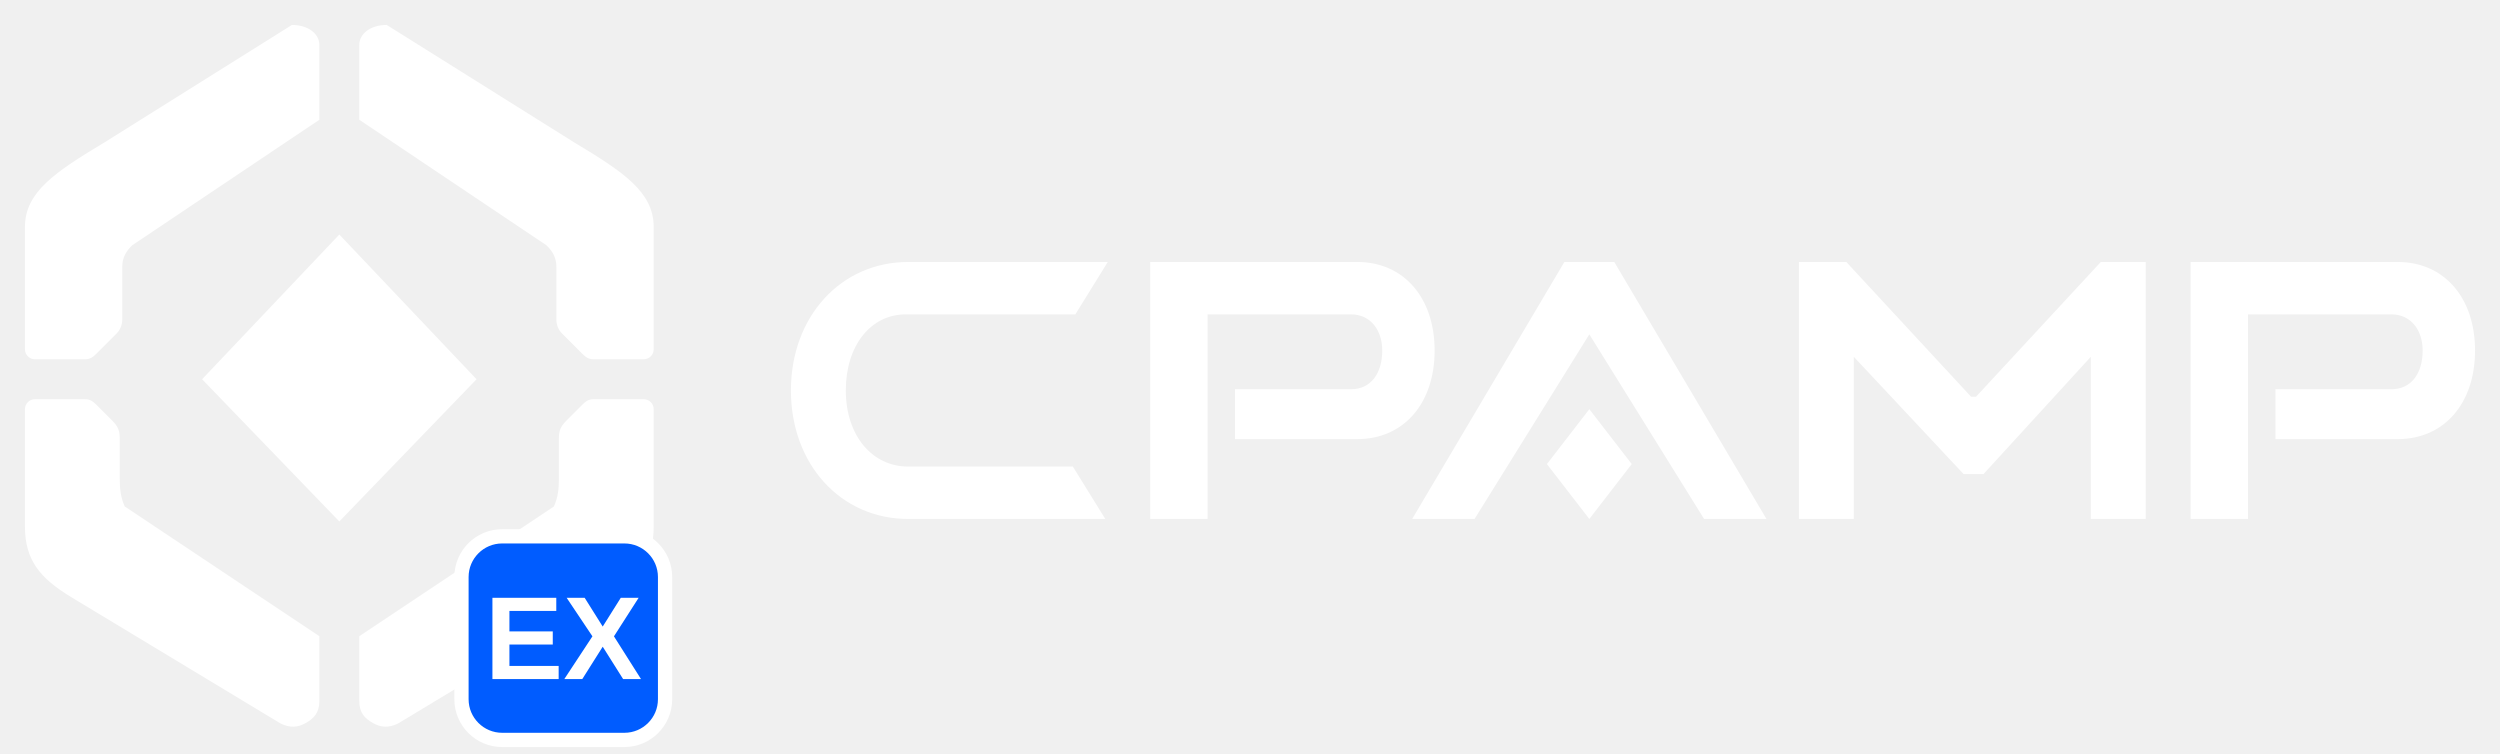
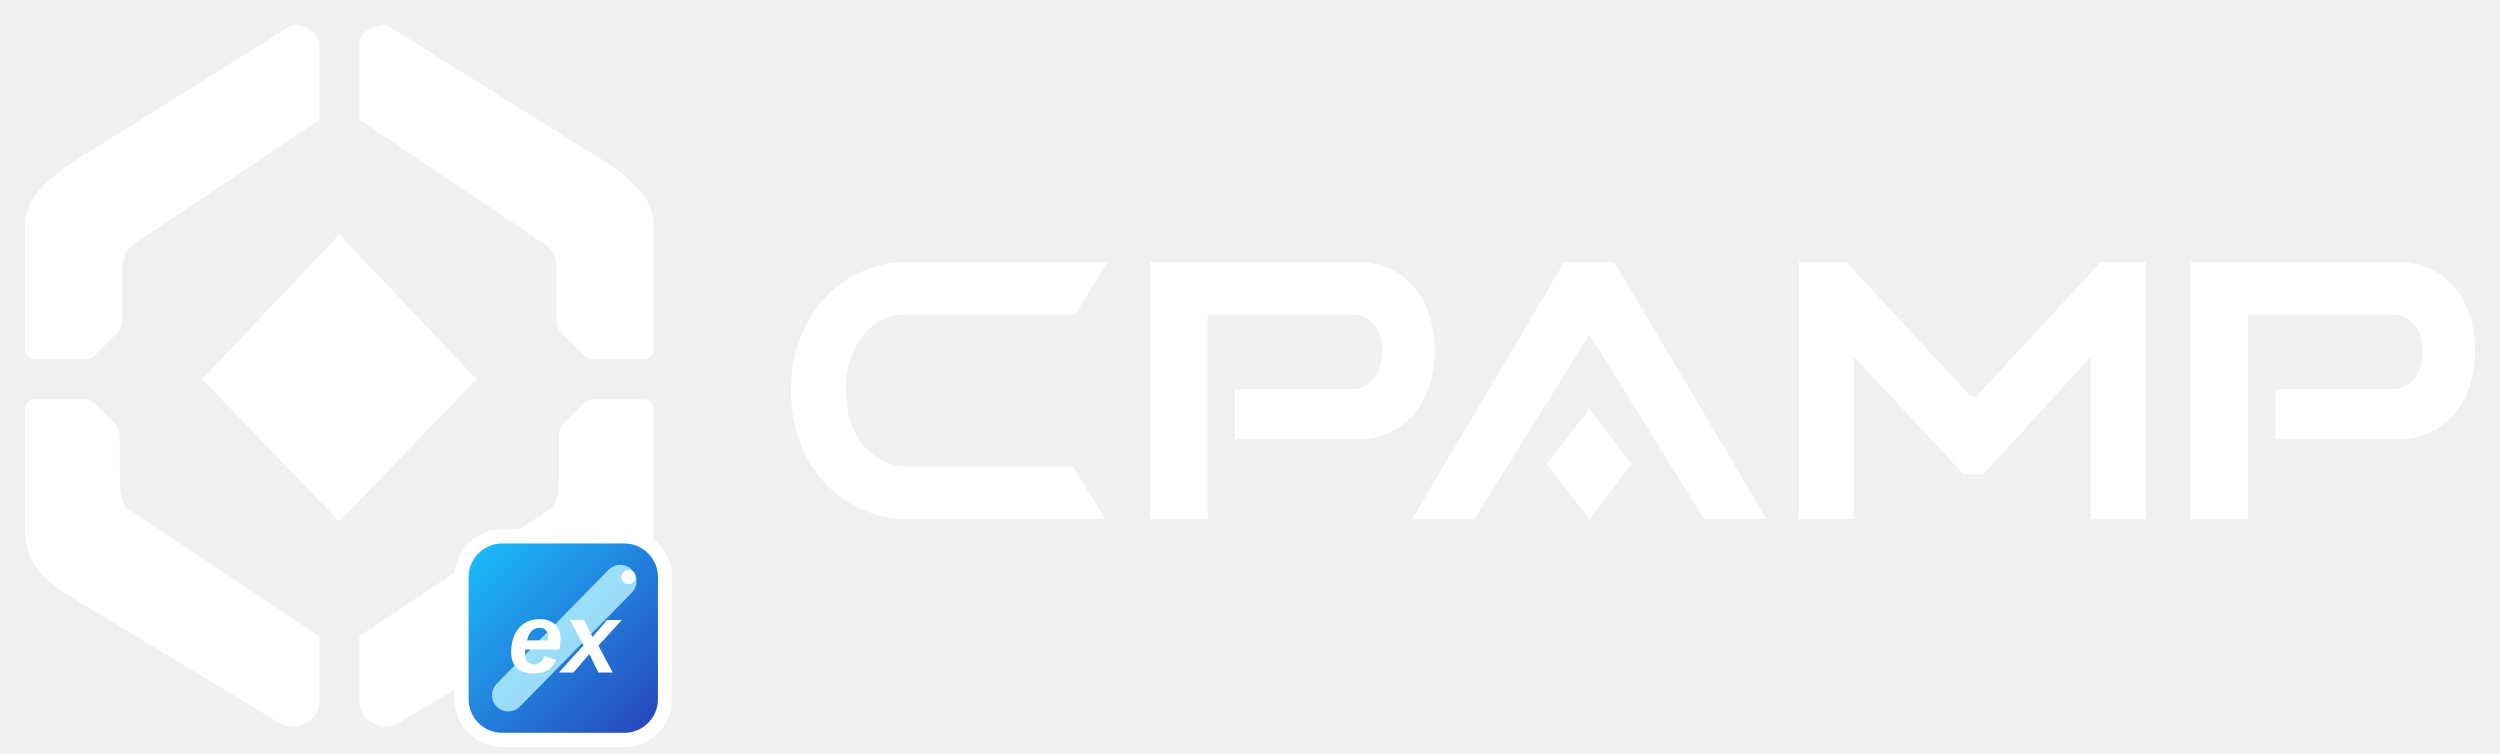
<svg xmlns="http://www.w3.org/2000/svg" width="1002" height="302" viewBox="12 8 1002 302" fill="none" shape-rendering="geometricPrecision">
  <defs>
    <path id="letter-p" d="M164 18h83c18.5 0 31 14.2 31 35.5S265.5 89 247 89h-49V69h46.5c7.9 0 12.5-6.3 12.5-15.5 0-8.3-4.8-14.5-12.5-14.5H187v82h-23V18Z" />
  </defs>
  <g fill="#FFF">
    <g transform="translate(0 0)">
      <path d="M129 18 54 65C34 77 22 85 22 99v49c0 2.2 1.8 4 4 4h20c2.1 0 3.2-.8 4.7-2.3l8-8c1.5-1.5 2.3-3.5 2.3-5.7v-21c0-3.7 1.5-6.3 4-8.7L140 56V26c0-4.4-4.4-8-11-8Zm38 0 75 47c20 12 32 20 32 34v49c0 2.2-1.8 4-4 4h-20c-2.1 0-3.2-.8-4.7-2.3l-8-8c-1.5-1.5-2.3-3.5-2.3-5.7v-21c0-3.7-1.5-6.3-4-8.7L156 56V26c0-4.4 4.4-8 11-8ZM26 168h20c2.1 0 3.2.8 4.7 2.3l6.3 6.3c2.6 2.6 3 4.4 3 7.4v16c0 4 .4 7.5 2 11L140 263v26c0 4.8-2.3 7-5.5 8.8-3.1 1.8-6.3 2-10 .2l-84-50.7C28 239.7 22 232.5 22 219v-47c0-2.2 1.8-4 4-4Zm244 0h-20c-2.1 0-3.2.8-4.7 2.3l-6.3 6.3c-2.6 2.6-3 4.4-3 7.4v16c0 4-.4 7.5-2 11L156 263v26c0 4.8 2.3 7 5.5 8.8 3.1 1.8 6.3 2 10 .2l84-50.7C268 239.7 274 232.5 274 219v-47c0-2.2-1.8-4-4-4Z" />
      <path d="m148 102 55 58-55 57-55-57 55-58Z" />
    </g>
    <g transform="translate(309 95)">
      <path d="m147 18-13 21H66c-14 0-24 12.5-24 30.5S52.5 100 67 100h66l13 21H67c-27 0-47-21.9-47-51.5S40 18 67 18h80Z" />
      <use href="#letter-p" />
      <path d="m269 121 61-103h20l61 103h-25l-46-74-46 74h-25Z" />
      <path d="M424 18v103h22V56l44 47h8l43-47v65h22V18h-18l-50 54h-2l-50-54h-19Z" />
      <use href="#letter-p" transform="translate(417)" />
      <path d="m340 77 17 22-17 22-17-22 17-22Z" />
    </g>
  </g>
+   <defs>
+     <linearGradient id="cpamp-ex-badge-gradient" x1="0" y1="0" x2="1" y2="1">
+       <stop offset="0" stop-color="#19C4FF" />
+       <stop offset="1" stop-color="#2A3EB8" />
+     </linearGradient>
+   </defs>
  <g data-cpamp-ex="1" shape-rendering="geometricPrecision">
-     <rect x="196.96" y="222.96" width="81.6" height="81.6" rx="16.32" fill="#005CFF" stroke="#FFFFFF" stroke-width="5.71" />
-     <text x="237.76" y="263.76" font-family="Arial, Helvetica, sans-serif" font-size="47.33" font-weight="700" fill="#FFFFFF" text-anchor="middle" dominant-baseline="central">EX</text>
+     <rect x="196.96" y="222.96" width="81.6" height="81.6" rx="16.32" fill="url(#cpamp-ex-badge-gradient)" stroke="#FFFFFF" stroke-width="5.71" />
+     <path d="M 215.73 286.61 L 260.61 240.91" stroke="#B8F4FF" stroke-width="13.06" stroke-linecap="round" opacity="0.8" />
+     <text x="237.76" y="263.76" font-family="Arial, Helvetica, sans-serif" font-size="39.76" font-style="italic" font-weight="700" fill="#FFFFFF" text-anchor="middle" dominant-baseline="central">ex</text>
+     <circle cx="263.87" cy="239.28" r="2.86" fill="#FFFFFF" />
  </g>
</svg>
